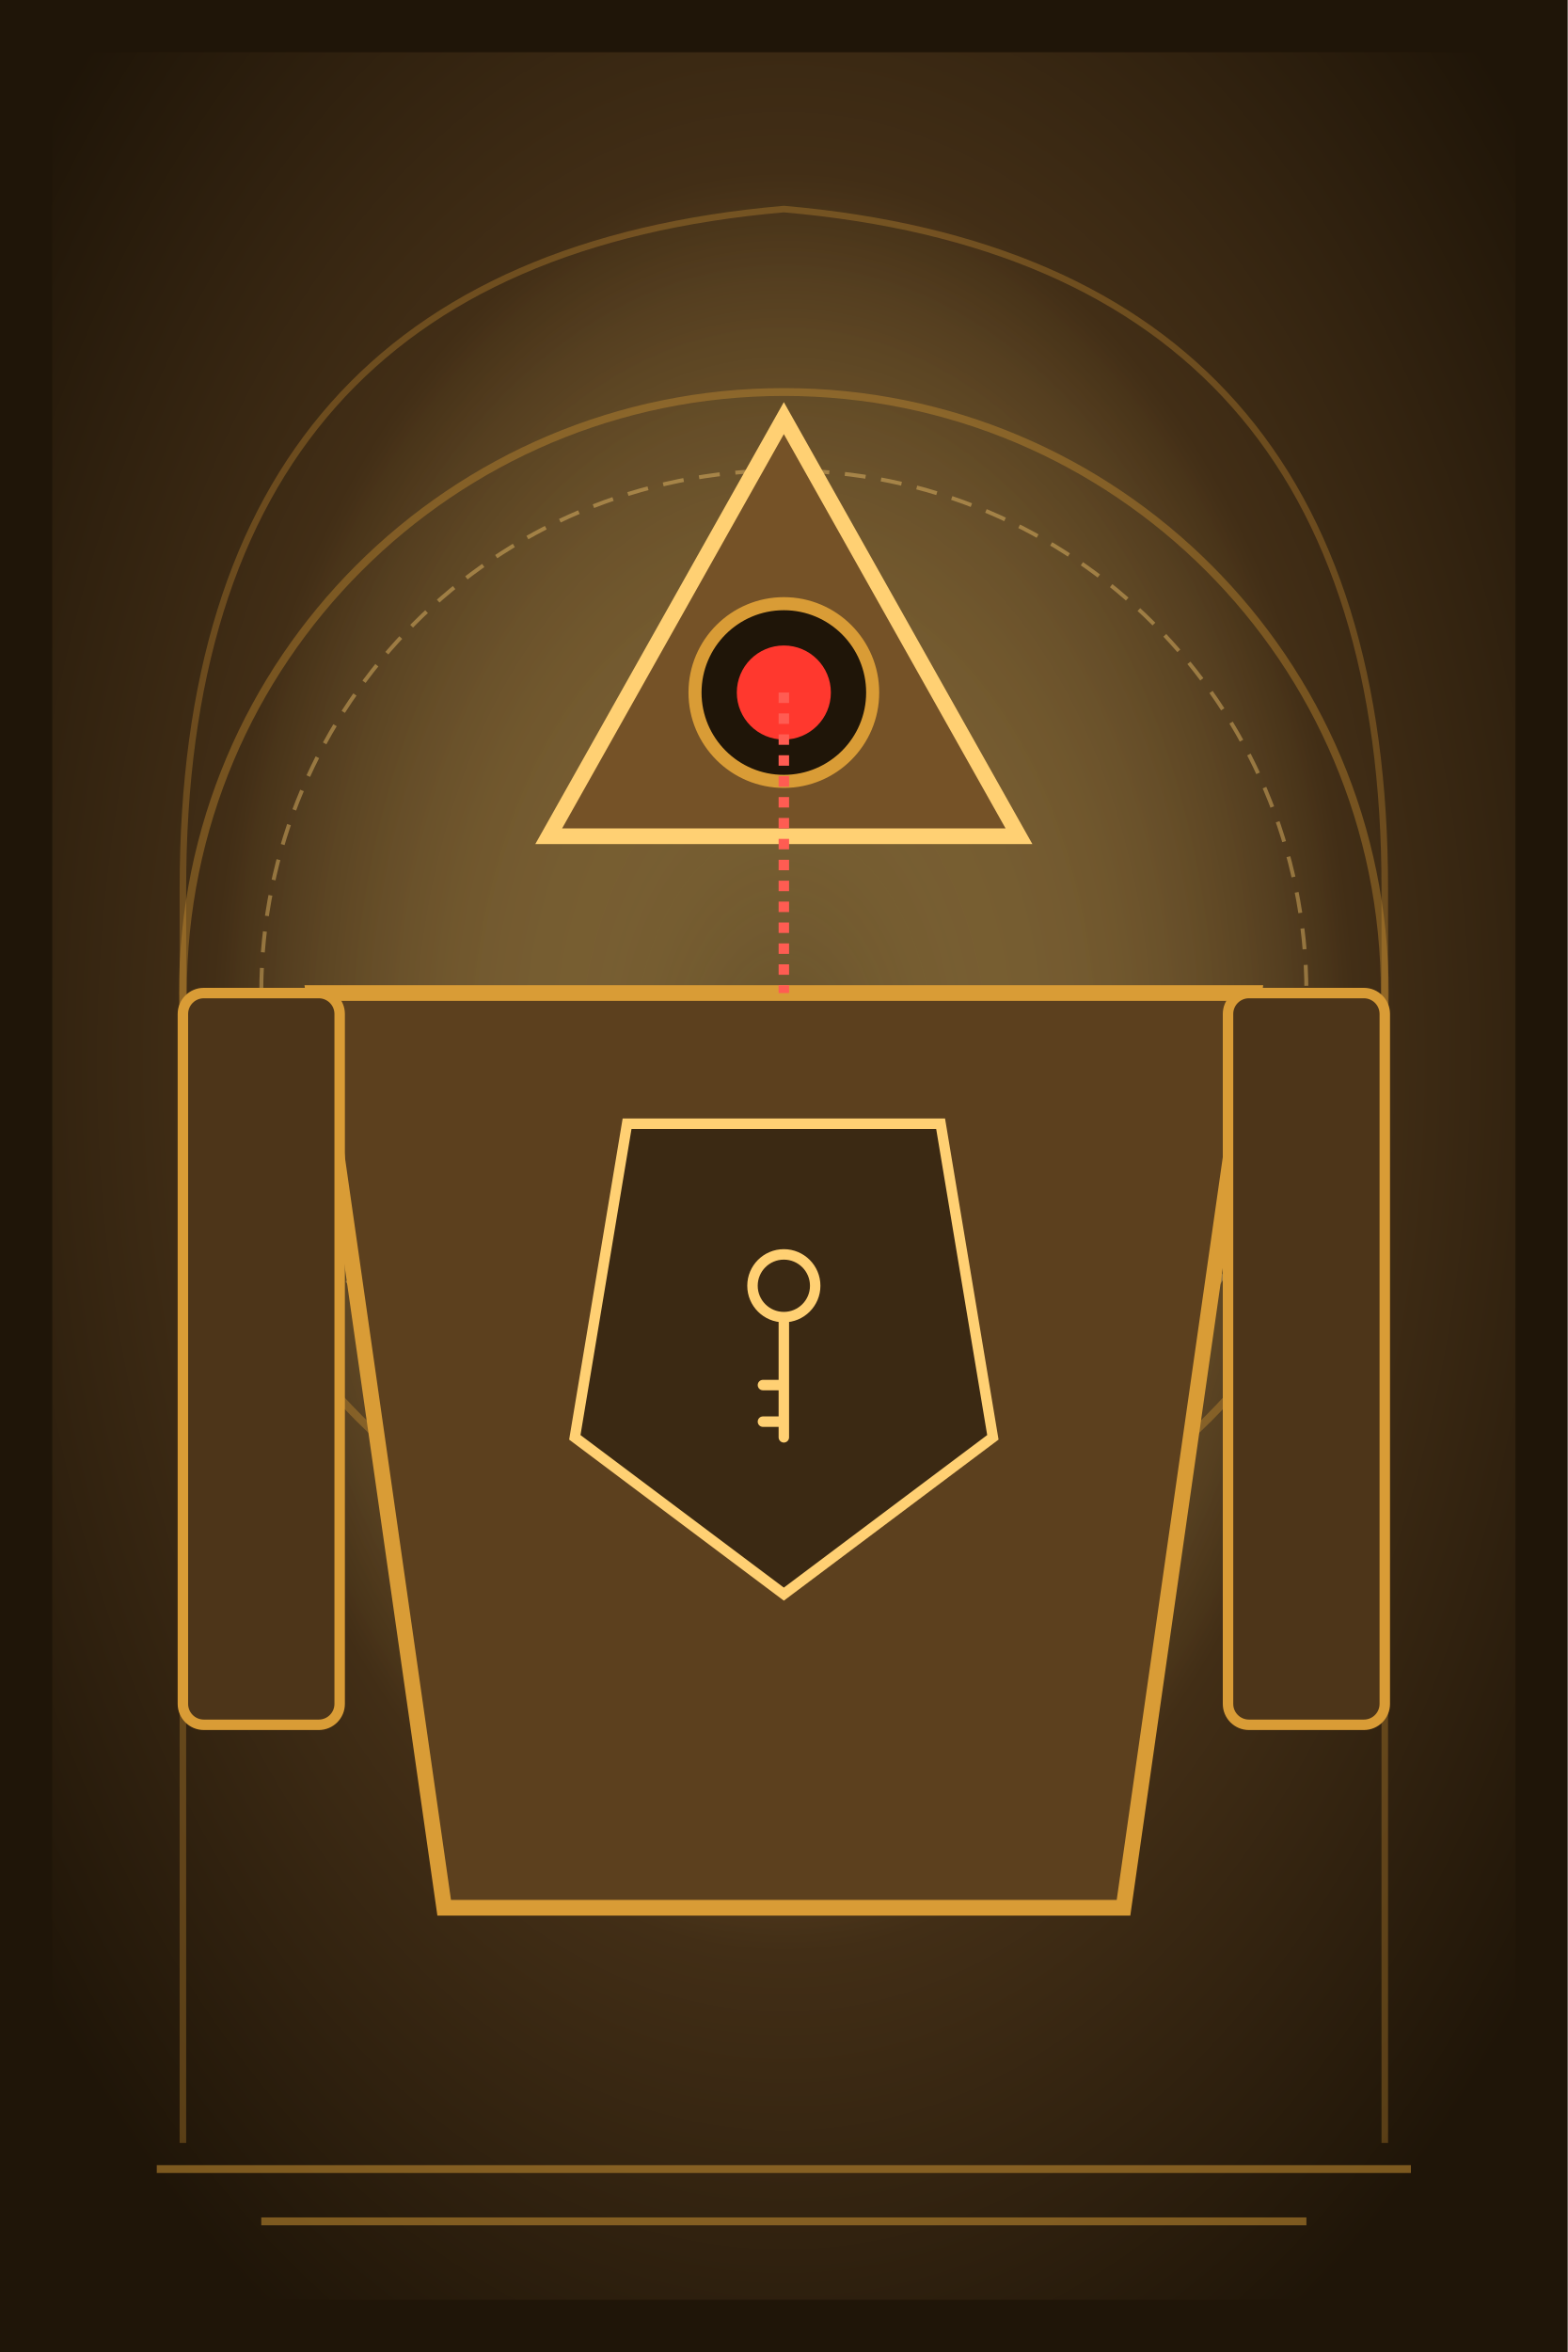
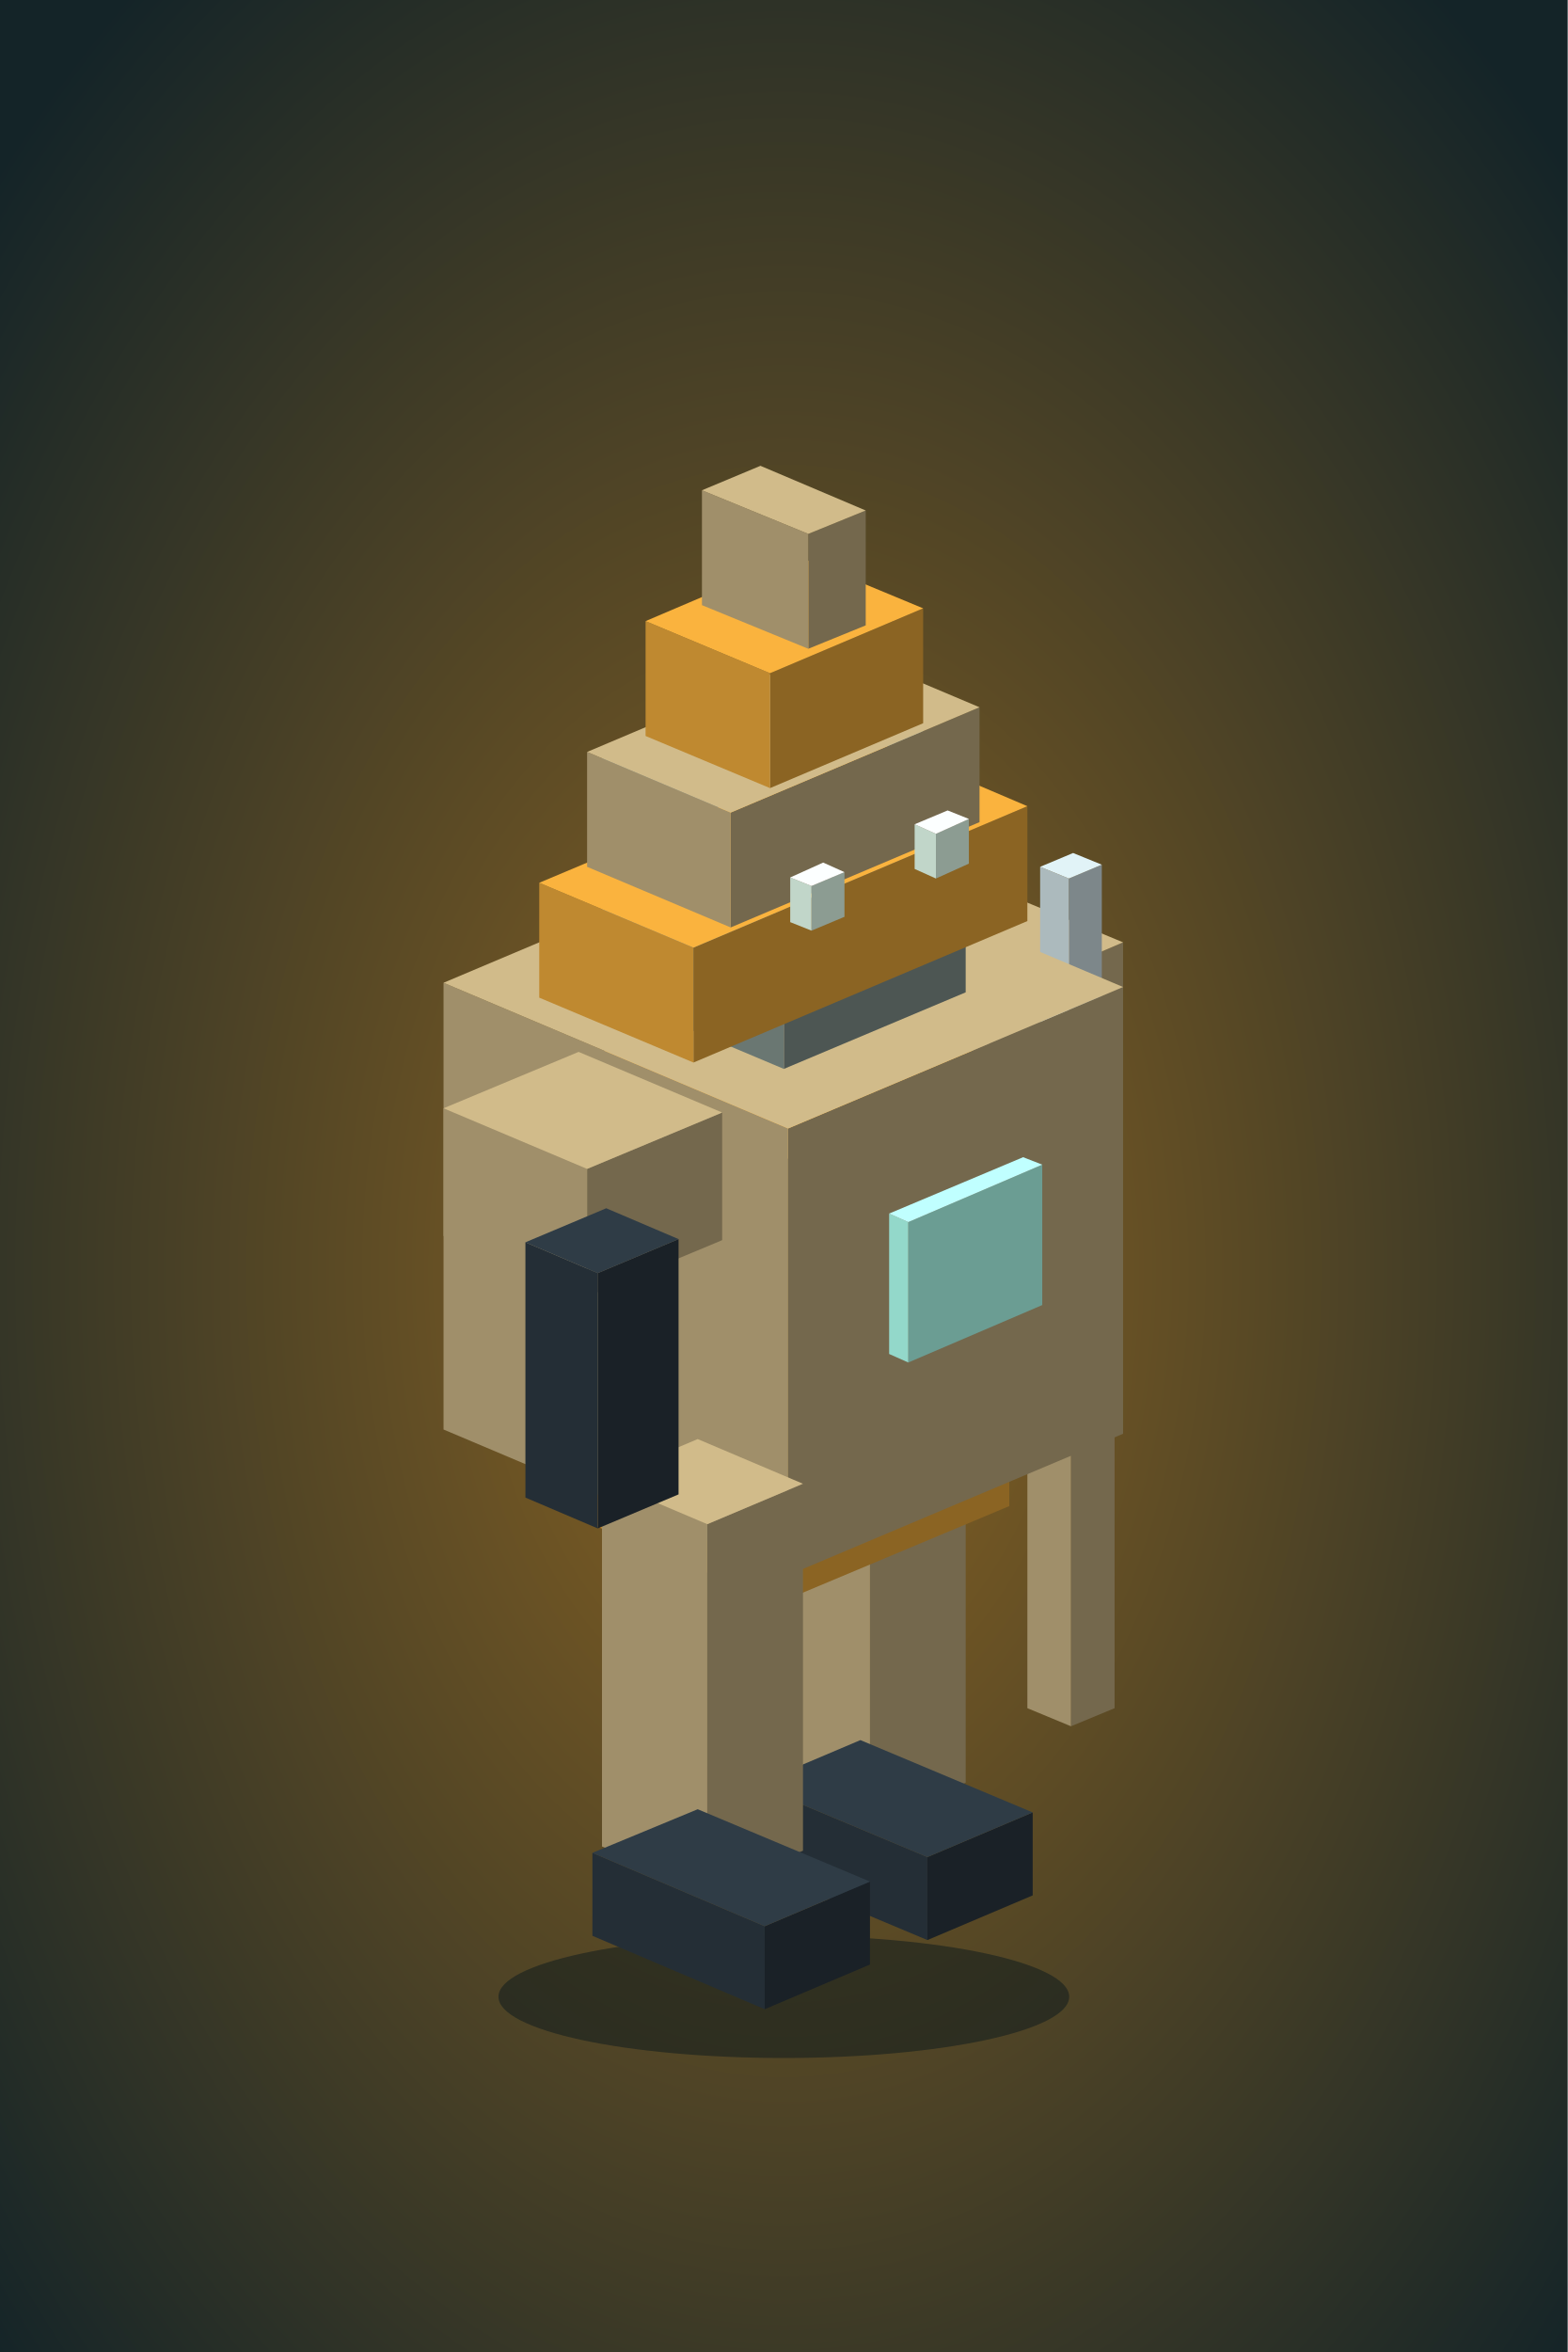
- <svg xmlns="http://www.w3.org/2000/svg" width="600" height="900" viewBox="0 0 600 900">
+ <svg xmlns="http://www.w3.org/2000/svg" width="600" height="900" viewBox="0 0 256 384" data-art-style="isometric-voxel-v3">
  <defs>
-     <radialGradient id="bg" cx="50%" cy="45%" r="65%">
-       <stop offset="0%" stop-color="#ffd073" stop-opacity="0.32" />
-       <stop offset="60%" stop-color="#422e16" />
-       <stop offset="100%" stop-color="#1f1508" />
+     <radialGradient id="chamber" cx="50%" cy="54%" r="68%">
+       <stop stop-color="#8d6523" />
+       <stop offset="1" stop-color="#142428" />
    </radialGradient>
-     <linearGradient id="metal" x1="0%" y1="0%" x2="100%" y2="100%">
-       <stop offset="0%" stop-color="#d99c36" />
-       <stop offset="50%" stop-color="#ffd073" />
-       <stop offset="100%" stop-color="#1f1508" />
-     </linearGradient>
  </defs>
-   <rect width="600" height="900" fill="#1f1508" />
-   <rect x="20" y="20" width="560" height="860" fill="url(#bg)" rx="16" />
-   <circle cx="300" cy="380" r="230" fill="none" stroke="#d99c36" stroke-width="3" stroke-opacity="0.35" />
-   <circle cx="300" cy="380" r="200" fill="none" stroke="#ffd073" stroke-width="1.5" stroke-dasharray="8 6" stroke-opacity="0.4" />
-   <path d="M70 820V340Q70 100 300 80Q530 100 530 340V820" fill="none" stroke="#d99c36" stroke-opacity="0.3" stroke-width="2.5" />
-   <path d="M60 830H540M100 850H500" stroke="#d99c36" stroke-opacity="0.5" stroke-width="3" />
-   <polygon points="120,380 480,380 430,730 170,730" fill="#5c401e" stroke="#d99c36" stroke-width="6" />
-   <polygon points="300,160 390,320 210,320" fill="#755227" stroke="#ffd073" stroke-width="6" />
-   <circle cx="300" cy="265" r="34" fill="#1f1508" stroke="#d99c36" stroke-width="5" />
-   <circle cx="300" cy="265" r="18" fill="#ff382e" />
-   <line x1="300" y1="265" x2="300" y2="380" stroke="#ff5c52" stroke-width="4" stroke-dasharray="4 4" />
-   <polygon points="240,430 360,430 380,550 300,610 220,550" fill="#3b2913" stroke="#ffd073" stroke-width="4" />
-   <path d="M300 480A12 12 0 1 0 300 504A12 12 0 1 0 300 480ZM300 504V550M292 530H300M292 544H300" stroke="#ffd073" stroke-width="4" fill="none" stroke-linecap="round" />
-   <rect x="70" y="380" width="60" height="280" fill="#4d3519" stroke="#d99c36" stroke-width="4" rx="8" />
-   <rect x="470" y="380" width="60" height="280" fill="#4d3519" stroke="#d99c36" stroke-width="4" rx="8" />
+   <path fill="url(#chamber)" d="M0 0h256v384H0z" />
+   <ellipse cx="128" cy="326.0" rx="46.6" ry="10" fill="#09171b" opacity=".5" />
+   <g data-enemy-model="brassColossus" transform="translate(-94.287 -173.326) scale(1.73661)">
+     <polygon points="159.9,200.4 147.3,205.8 147.3,193.8 159.9,188.4" fill="#74684d" />
+     <polygon points="147.3,205.8 133.8,200.1 133.8,188.1 147.3,193.8" fill="#a08f6a" />
+     <polygon points="146.4,182.8 159.9,188.4 147.3,193.8 133.8,188.1" fill="#d1bb8a" />
+     <polygon points="159.1,260.4 155.0,262.1 155.0,214.1 159.1,212.4" fill="#74684d" />
+     <polygon points="155.0,262.1 150.9,260.4 150.9,212.4 155.0,214.1" fill="#a08f6a" />
+     <polygon points="155.0,210.7 159.1,212.4 155.0,214.1 150.9,212.4" fill="#d1bb8a" />
+     <polygon points="157.9,218.3 154.8,219.6 154.8,182.4 157.9,181.1" fill="#7d878a" />
+     <polygon points="154.8,219.6 152.1,218.5 152.1,181.3 154.8,182.4" fill="#acbabd" />
+     <polygon points="155.2,180.0 157.9,181.1 154.8,182.4 152.1,181.3" fill="#e1f3f7" />
+     <polygon points="155.9,224.3 148.3,227.5 148.3,203.5 155.9,200.3" fill="#1a2127" />
+     <polygon points="148.3,227.5 141.5,224.7 141.5,200.7 148.3,203.5" fill="#242e36" />
+     <polygon points="149.2,197.4 155.9,200.3 148.3,203.5 141.5,200.7" fill="#2f3c46" />
+     <polygon points="145.1,267.4 136.1,271.2 136.1,236.7 145.1,232.9" fill="#74684d" />
+     <polygon points="136.1,271.2 126.2,267.0 126.2,232.5 136.1,236.7" fill="#a08f6a" />
+     <polygon points="135.2,228.7 145.1,232.9 136.1,236.7 126.2,232.5" fill="#d1bb8a" />
+     <polygon points="151.4,278.0 141.5,282.2 141.5,274.4 151.4,270.2" fill="#1a2127" />
+     <polygon points="141.5,282.2 125.3,275.4 125.3,267.6 141.5,274.4" fill="#242e36" />
+     <polygon points="135.2,263.4 151.4,270.2 141.5,274.4 125.3,267.6" fill="#2f3c46" />
+     <polygon points="149.2,241.4 127.5,250.5 127.5,209.1 149.2,200.0" fill="#8b6423" />
+     <polygon points="127.5,250.5 106.8,241.8 106.8,200.4 127.5,209.1" fill="#bf8930" />
+     <polygon points="128.4,191.3 149.2,200.0 127.5,209.1 106.8,200.4" fill="#fab33e" />
+     <polygon points="159.9,234.6 128.4,247.9 128.4,205.9 159.9,192.6" fill="#74684d" />
+     <polygon points="128.4,247.9 96.0,234.2 96.0,192.2 128.4,205.9" fill="#a08f6a" />
+     <polygon points="127.5,178.9 159.9,192.6 128.4,205.9 96.0,192.2" fill="#d1bb8a" />
+     <polygon points="145.1,193.1 128.0,200.3 128.0,177.5 145.1,170.3" fill="#4d5653" />
+     <polygon points="128.0,200.3 110.9,193.1 110.9,170.3 128.0,177.5" fill="#6a7772" />
+     <polygon points="128.0,163.0 145.1,170.3 128.0,177.5 110.9,170.3" fill="#8a9b94" />
+     <polygon points="150.9,186.4 119.5,199.7 119.5,188.9 150.9,175.6" fill="#8b6423" />
+     <polygon points="119.5,199.7 105.0,193.6 105.0,182.8 119.5,188.9" fill="#bf8930" />
+     <polygon points="136.6,169.5 150.9,175.6 119.5,188.9 105.0,182.8" fill="#fab33e" />
+     <polygon points="146.4,177.1 123.0,187.0 123.0,176.2 146.4,166.3" fill="#74684d" />
+     <polygon points="123.0,187.0 109.5,181.3 109.5,170.5 123.0,176.2" fill="#a08f6a" />
+     <polygon points="132.9,160.6 146.4,166.3 123.0,176.2 109.5,170.5" fill="#d1bb8a" />
+     <polygon points="141.1,167.8 126.7,173.9 126.7,163.1 141.1,157.0" fill="#8b6423" />
+     <polygon points="126.7,173.9 115.0,169.0 115.0,158.2 126.7,163.1" fill="#bf8930" />
+     <polygon points="129.3,152.1 141.1,157.0 126.7,163.1 115.0,158.2" fill="#fab33e" />
+     <polygon points="135.7,158.6 130.3,160.8 130.3,150.0 135.7,147.8" fill="#74684d" />
+     <polygon points="130.3,160.8 120.3,156.7 120.3,145.9 130.3,150.0" fill="#a08f6a" />
+     <polygon points="125.8,143.6 135.7,147.8 130.3,150.0 120.3,145.9" fill="#d1bb8a" />
+     <polygon points="145.4,181.0 142.3,182.4 142.3,178.2 145.4,176.8" fill="#8c9c92" />
+     <polygon points="142.3,182.4 140.3,181.5 140.3,177.3 142.3,178.2" fill="#c1d6c9" />
+     <polygon points="143.4,176.0 145.4,176.8 142.3,178.2 140.3,177.3" fill="#fcffff" />
+     <polygon points="129.8,273.8 120.8,277.6 120.8,243.1 129.8,239.3" fill="#74684d" />
+     <polygon points="120.8,277.6 110.9,273.4 110.9,238.9 120.8,243.1" fill="#a08f6a" />
+     <polygon points="119.9,235.1 129.8,239.3 120.8,243.1 110.9,238.9" fill="#d1bb8a" />
+     <polygon points="136.1,284.5 126.2,288.7 126.2,280.9 136.1,276.7" fill="#1a2127" />
+     <polygon points="126.2,288.7 110.0,281.8 110.0,274.0 126.2,280.9" fill="#242e36" />
+     <polygon points="119.9,269.9 136.1,276.7 126.2,280.9 110.0,274.0" fill="#2f3c46" />
+     <polygon points="133.7,186.0 130.6,187.3 130.6,183.1 133.7,181.8" fill="#8c9c92" />
+     <polygon points="130.6,187.3 128.6,186.5 128.6,182.3 130.6,183.1" fill="#c1d6c9" />
+     <polygon points="131.7,180.9 133.7,181.8 130.6,183.1 128.6,182.3" fill="#fcffff" />
+     <polygon points="152.3,222.5 139.7,227.9 139.7,214.7 152.3,209.3" fill="#6b9d93" />
+     <polygon points="139.7,227.9 137.9,227.1 137.9,213.9 139.7,214.7" fill="#93d8ca" />
+     <polygon points="150.5,208.6 152.3,209.3 139.7,214.7 137.9,213.9" fill="#c0ffff" />
+     <polygon points="122.2,216.4 109.5,221.7 109.5,209.7 122.2,204.4" fill="#74684d" />
+     <polygon points="109.5,221.7 96.0,216.0 96.0,204.0 109.5,209.7" fill="#a08f6a" />
+     <polygon points="108.7,198.7 122.2,204.4 109.5,209.7 96.0,204.0" fill="#d1bb8a" />
+     <polygon points="118.1,240.3 110.5,243.5 110.5,219.5 118.1,216.3" fill="#1a2127" />
+     <polygon points="110.5,243.5 103.7,240.6 103.7,216.6 110.5,219.5" fill="#242e36" />
+     <polygon points="111.3,213.4 118.1,216.3 110.5,219.5 103.7,216.6" fill="#2f3c46" />
+   </g>
</svg>
